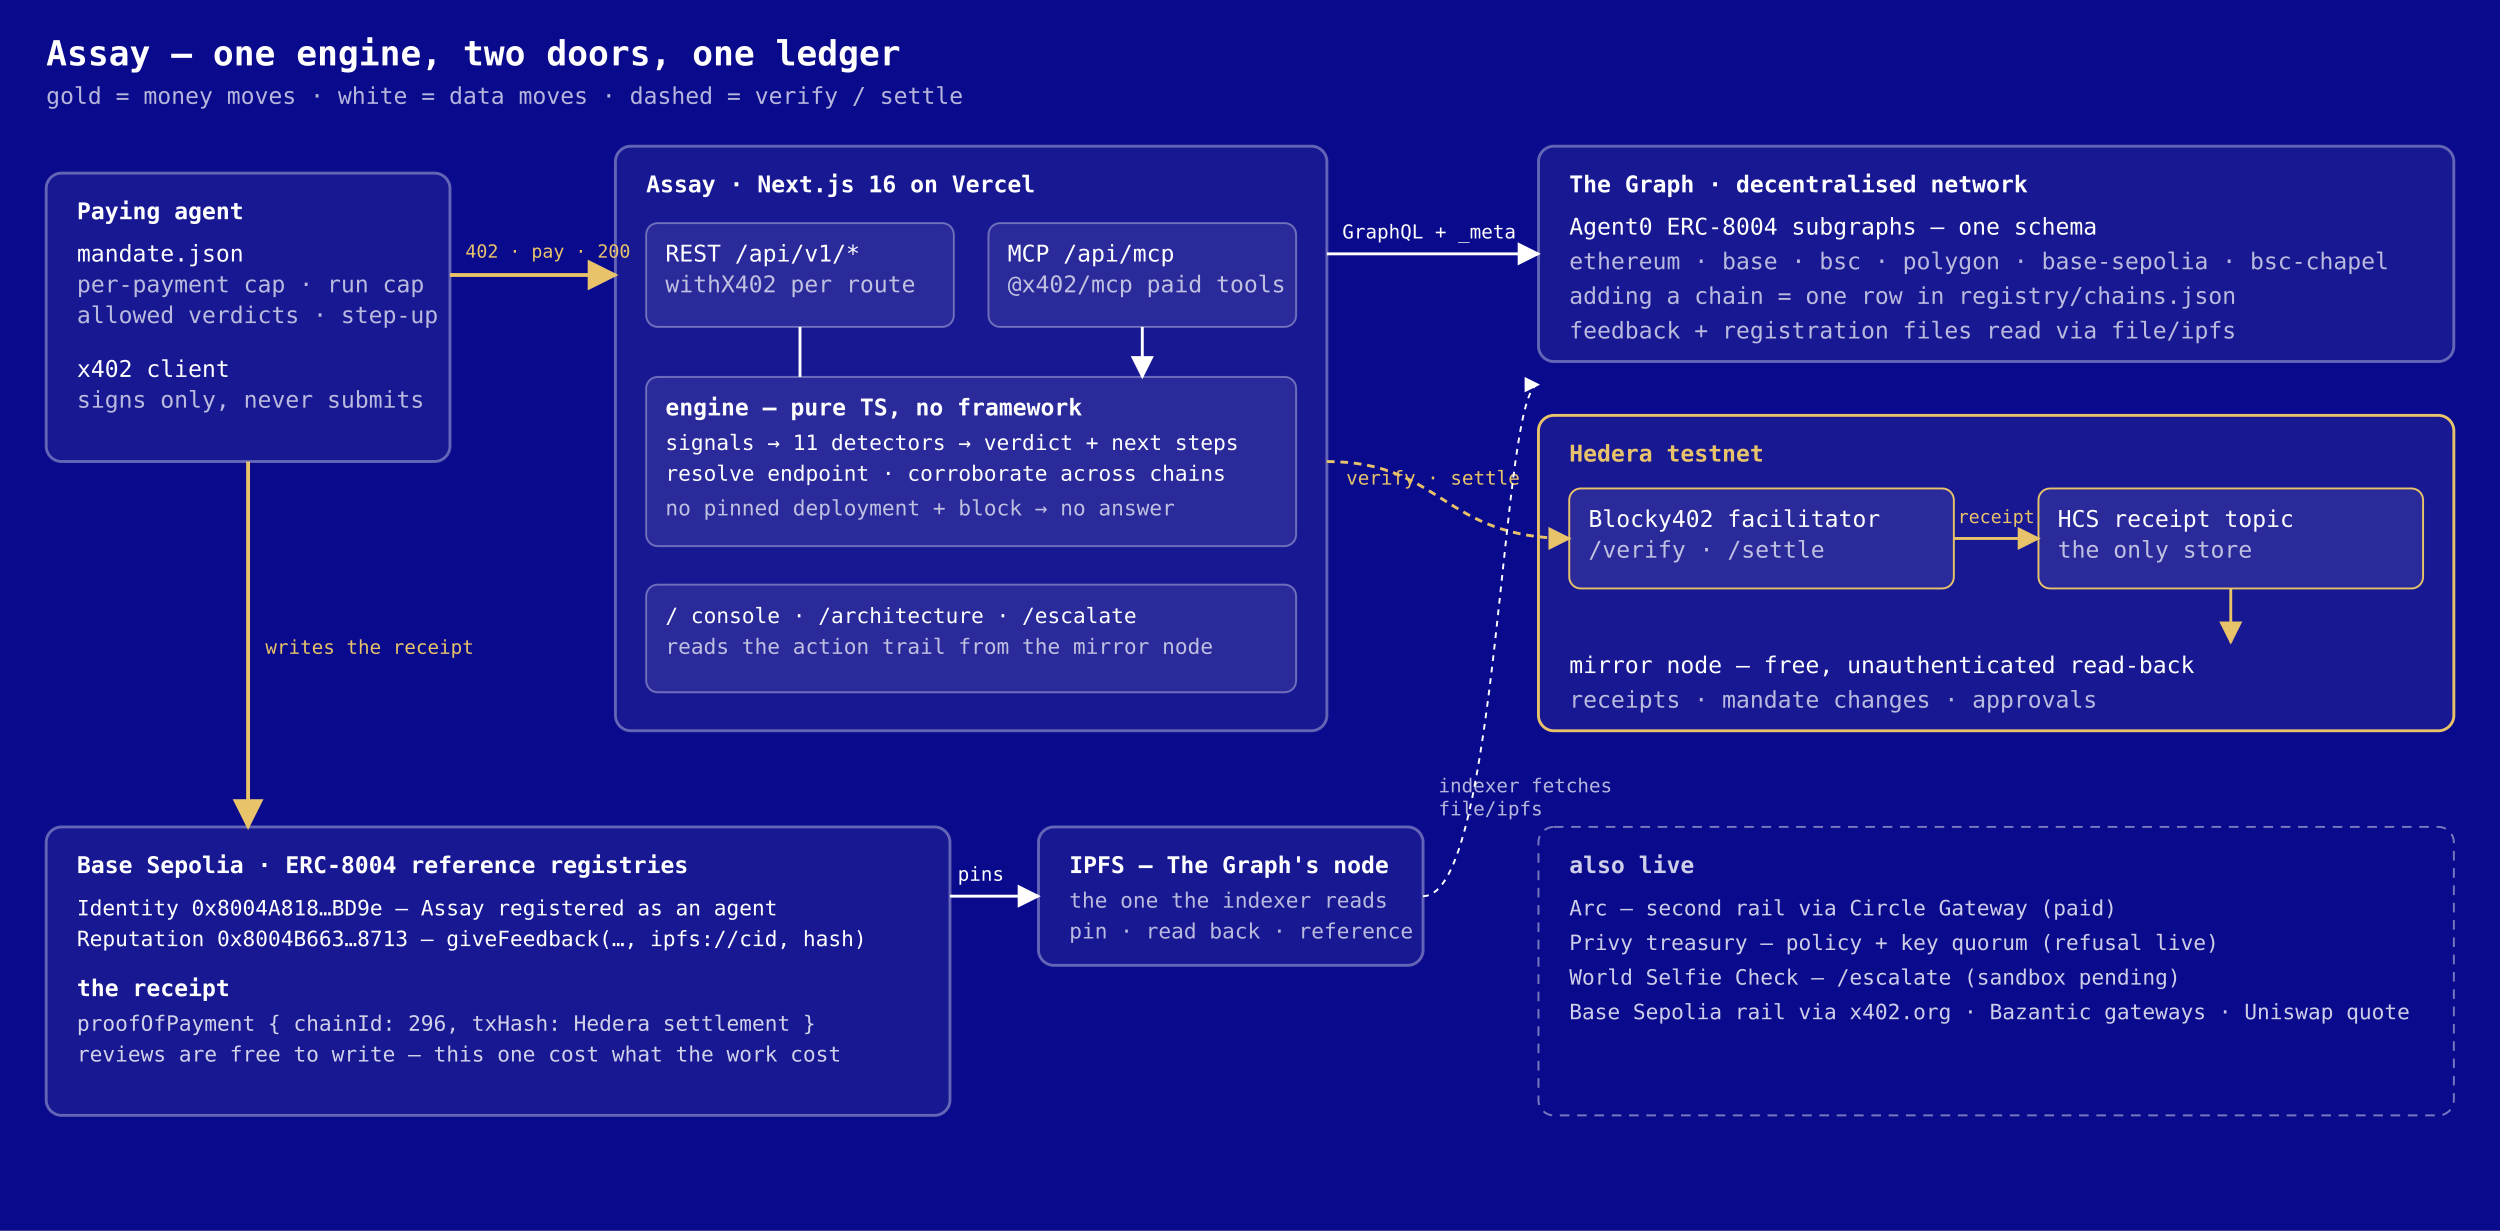
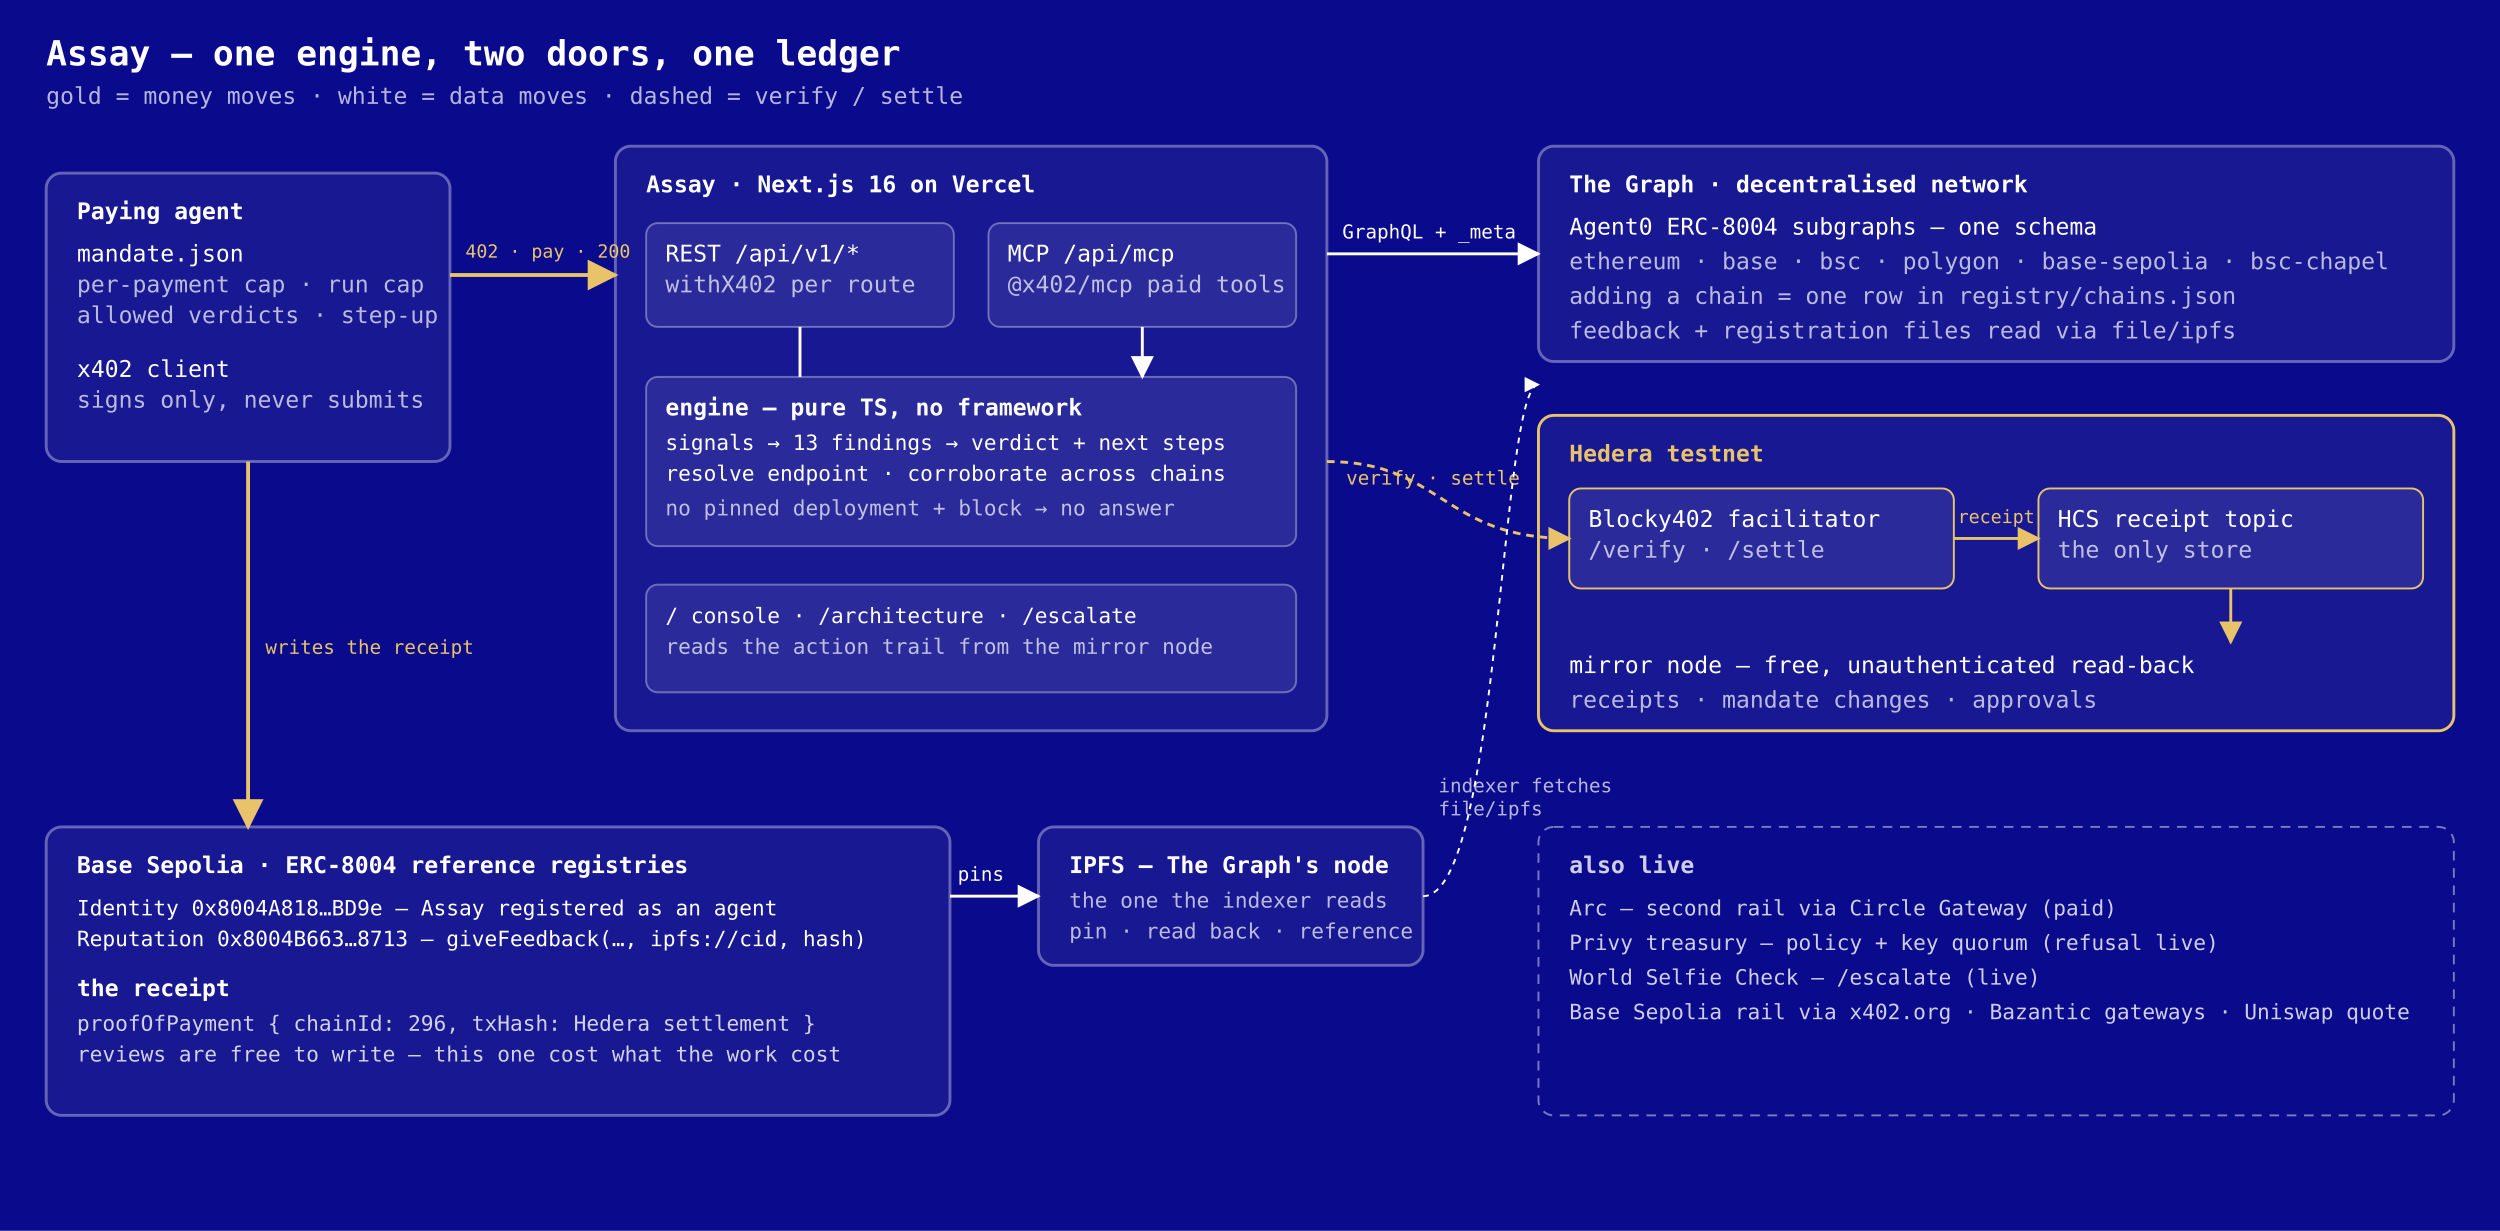
<svg xmlns="http://www.w3.org/2000/svg" viewBox="0 0 1300 640" font-family="ui-monospace, SFMono-Regular, Menlo, Consolas, monospace" font-size="12">
  <defs>
    <marker id="a" viewBox="0 0 10 10" refX="9" refY="5" markerWidth="8" markerHeight="8" orient="auto-start-reverse">
      <path d="M0 0L10 5L0 10z" fill="#FFFFFF" />
    </marker>
    <marker id="b" viewBox="0 0 10 10" refX="9" refY="5" markerWidth="8" markerHeight="8" orient="auto-start-reverse">
      <path d="M0 0L10 5L0 10z" fill="#E8C36A" />
    </marker>
  </defs>
  <rect width="1300" height="640" fill="#0A0A8C" />
  <text x="24" y="34" font-size="18" font-weight="700" fill="#FFFFFF">Assay — one engine, two doors, one ledger</text>
  <text x="24" y="54" fill="#FFFFFF" opacity=".7">gold = money moves · white = data moves · dashed = verify / settle</text>
  <rect x="24" y="90" width="210" height="150" rx="8" fill="rgba(255,255,255,0.06)" stroke="rgba(255,255,255,0.35)" stroke-width="1.5" />
  <text x="40" y="114" font-weight="700" fill="#FFFFFF">Paying agent</text>
  <text x="40" y="136" fill="#FFFFFF">mandate.json</text>
  <text x="40" y="152" fill="#FFFFFF" opacity=".7">per-payment cap · run cap</text>
  <text x="40" y="168" fill="#FFFFFF" opacity=".7">allowed verdicts · step-up</text>
  <text x="40" y="196" fill="#FFFFFF">x402 client</text>
  <text x="40" y="212" fill="#FFFFFF" opacity=".7">signs only, never submits</text>
  <rect x="320" y="76" width="370" height="304" rx="8" fill="rgba(255,255,255,0.06)" stroke="rgba(255,255,255,0.35)" stroke-width="1.5" />
  <text x="336" y="100" font-weight="700" fill="#FFFFFF">Assay · Next.js 16 on Vercel</text>
  <rect x="336" y="116" width="160" height="54" rx="6" fill="rgba(255,255,255,0.08)" stroke="rgba(255,255,255,0.35)" />
  <text x="346" y="136" fill="#FFFFFF">REST /api/v1/*</text>
  <text x="346" y="152" fill="#FFFFFF" opacity=".7">withX402 per route</text>
  <rect x="514" y="116" width="160" height="54" rx="6" fill="rgba(255,255,255,0.08)" stroke="rgba(255,255,255,0.35)" />
  <text x="524" y="136" fill="#FFFFFF">MCP /api/mcp</text>
  <text x="524" y="152" fill="#FFFFFF" opacity=".7">@x402/mcp paid tools</text>
  <path d="M416 170V196M594 170V196" fill="none" stroke="#FFFFFF" stroke-width="1.5" marker-end="url(#a)" />
  <rect x="336" y="196" width="338" height="88" rx="6" fill="rgba(255,255,255,0.08)" stroke="rgba(255,255,255,0.35)" />
  <text x="346" y="216" fill="#FFFFFF" font-weight="700">engine — pure TS, no framework</text>
-   <text x="346" y="234" fill="#FFFFFF" font-size="11">signals → 11 detectors → verdict + next steps</text>
+   <text x="346" y="234" fill="#FFFFFF" font-size="11">signals → 13 findings → verdict + next steps</text>
  <text x="346" y="250" fill="#FFFFFF" font-size="11">resolve endpoint · corroborate across chains</text>
  <text x="346" y="268" fill="#FFFFFF" font-size="11" opacity=".7">no pinned deployment + block → no answer</text>
  <rect x="336" y="304" width="338" height="56" rx="6" fill="rgba(255,255,255,0.08)" stroke="rgba(255,255,255,0.35)" />
  <text x="346" y="324" fill="#FFFFFF" font-size="11">/ console · /architecture · /escalate</text>
  <text x="346" y="340" fill="#FFFFFF" font-size="11" opacity=".7">reads the action trail from the mirror node</text>
  <rect x="800" y="76" width="476" height="112" rx="8" fill="rgba(255,255,255,0.06)" stroke="rgba(255,255,255,0.35)" stroke-width="1.5" />
  <text x="816" y="100" font-weight="700" fill="#FFFFFF">The Graph · decentralised network</text>
  <text x="816" y="122" fill="#FFFFFF">Agent0 ERC-8004 subgraphs — one schema</text>
  <text x="816" y="140" fill="#FFFFFF" opacity=".7">ethereum · base · bsc · polygon · base-sepolia · bsc-chapel</text>
  <text x="816" y="158" fill="#FFFFFF" opacity=".7">adding a chain = one row in registry/chains.json</text>
  <text x="816" y="176" fill="#FFFFFF" opacity=".7">feedback + registration files read via file/ipfs</text>
  <rect x="800" y="216" width="476" height="164" rx="8" fill="rgba(255,255,255,0.06)" stroke="#E8C36A" stroke-width="1.5" />
  <text x="816" y="240" font-weight="700" fill="#E8C36A">Hedera testnet</text>
  <rect x="816" y="254" width="200" height="52" rx="6" fill="rgba(255,255,255,0.08)" stroke="#E8C36A" />
  <text x="826" y="274" fill="#FFFFFF">Blocky402 facilitator</text>
  <text x="826" y="290" fill="#FFFFFF" opacity=".7">/verify · /settle</text>
  <rect x="1060" y="254" width="200" height="52" rx="6" fill="rgba(255,255,255,0.08)" stroke="#E8C36A" />
  <text x="1070" y="274" fill="#FFFFFF">HCS receipt topic</text>
  <text x="1070" y="290" fill="#FFFFFF" opacity=".7">the only store</text>
  <path d="M1016 280H1060" fill="none" stroke="#E8C36A" stroke-width="1.5" marker-end="url(#b)" />
  <text x="1018" y="272" fill="#E8C36A" font-size="9.5">receipt</text>
  <path d="M1160 306V334" fill="none" stroke="#E8C36A" stroke-width="1.5" marker-end="url(#b)" />
  <text x="816" y="350" fill="#FFFFFF">mirror node — free, unauthenticated read-back</text>
  <text x="816" y="368" fill="#FFFFFF" opacity=".7">receipts · mandate changes · approvals</text>
  <rect x="24" y="430" width="470" height="150" rx="8" fill="rgba(255,255,255,0.06)" stroke="rgba(255,255,255,0.35)" stroke-width="1.5" />
  <text x="40" y="454" font-weight="700" fill="#FFFFFF">Base Sepolia · ERC-8004 reference registries</text>
  <text x="40" y="476" fill="#FFFFFF" font-size="11">Identity   0x8004A818…BD9e — Assay registered as an agent</text>
  <text x="40" y="492" fill="#FFFFFF" font-size="11">Reputation 0x8004B663…8713 — giveFeedback(…, ipfs://cid, hash)</text>
  <text x="40" y="518" fill="#FFFFFF" font-weight="700">the receipt</text>
  <text x="40" y="536" fill="#FFFFFF" font-size="11" opacity=".8">proofOfPayment { chainId: 296, txHash: Hedera settlement }</text>
  <text x="40" y="552" fill="#FFFFFF" font-size="11" opacity=".8">reviews are free to write — this one cost what the work cost</text>
  <rect x="540" y="430" width="200" height="72" rx="8" fill="rgba(255,255,255,0.06)" stroke="rgba(255,255,255,0.35)" stroke-width="1.5" />
  <text x="556" y="454" font-weight="700" fill="#FFFFFF">IPFS — The Graph's node</text>
  <text x="556" y="472" fill="#FFFFFF" font-size="11" opacity=".7">the one the indexer reads</text>
  <text x="556" y="488" fill="#FFFFFF" font-size="11" opacity=".7">pin · read back · reference</text>
  <rect x="800" y="430" width="476" height="150" rx="8" fill="none" stroke="rgba(255,255,255,0.45)" stroke-dasharray="5 4" />
  <text x="816" y="454" font-weight="700" fill="#FFFFFF" opacity=".8">also live</text>
  <text x="816" y="476" fill="#FFFFFF" font-size="11" opacity=".8">Arc — second rail via Circle Gateway (paid)</text>
  <text x="816" y="494" fill="#FFFFFF" font-size="11" opacity=".8">Privy treasury — policy + key quorum (refusal live)</text>
-   <text x="816" y="512" fill="#FFFFFF" font-size="11" opacity=".8">World Selfie Check — /escalate (sandbox pending)</text>
+   <text x="816" y="512" fill="#FFFFFF" font-size="11" opacity=".8">World Selfie Check — /escalate (live)</text>
  <text x="816" y="530" fill="#FFFFFF" font-size="11" opacity=".8">Base Sepolia rail via x402.org · Bazantic gateways · Uniswap quote</text>
  <path d="M234 143H320" fill="none" stroke="#E8C36A" stroke-width="2" marker-end="url(#b)" />
  <text x="242" y="134" fill="#E8C36A" font-size="9.5">402 · pay · 200</text>
  <path d="M690 132H800" fill="none" stroke="#FFFFFF" stroke-width="1.5" marker-end="url(#a)" />
  <text x="698" y="124" fill="#FFFFFF" font-size="10">GraphQL + _meta</text>
  <path d="M690 240C750 240 750 280 816 280" fill="none" stroke="#E8C36A" stroke-width="1.5" stroke-dasharray="4 3" marker-end="url(#b)" />
  <text x="700" y="252" fill="#E8C36A" font-size="10">verify · settle</text>
  <path d="M129 240V430" fill="none" stroke="#E8C36A" stroke-width="2" marker-end="url(#b)" />
  <text x="138" y="340" fill="#E8C36A" font-size="10">writes the receipt</text>
  <path d="M494 466H540" fill="none" stroke="#FFFFFF" stroke-width="1.5" marker-end="url(#a)" />
  <text x="498" y="458" fill="#FFFFFF" font-size="10">pins</text>
  <path d="M740 466C780 466 780 200 800 200" fill="none" stroke="#FFFFFF" stroke-width="1" stroke-dasharray="3 3" marker-end="url(#a)" />
  <text x="748" y="412" fill="#FFFFFF" font-size="10" opacity=".7">indexer fetches</text>
  <text x="748" y="424" fill="#FFFFFF" font-size="10" opacity=".7">file/ipfs</text>
</svg>
